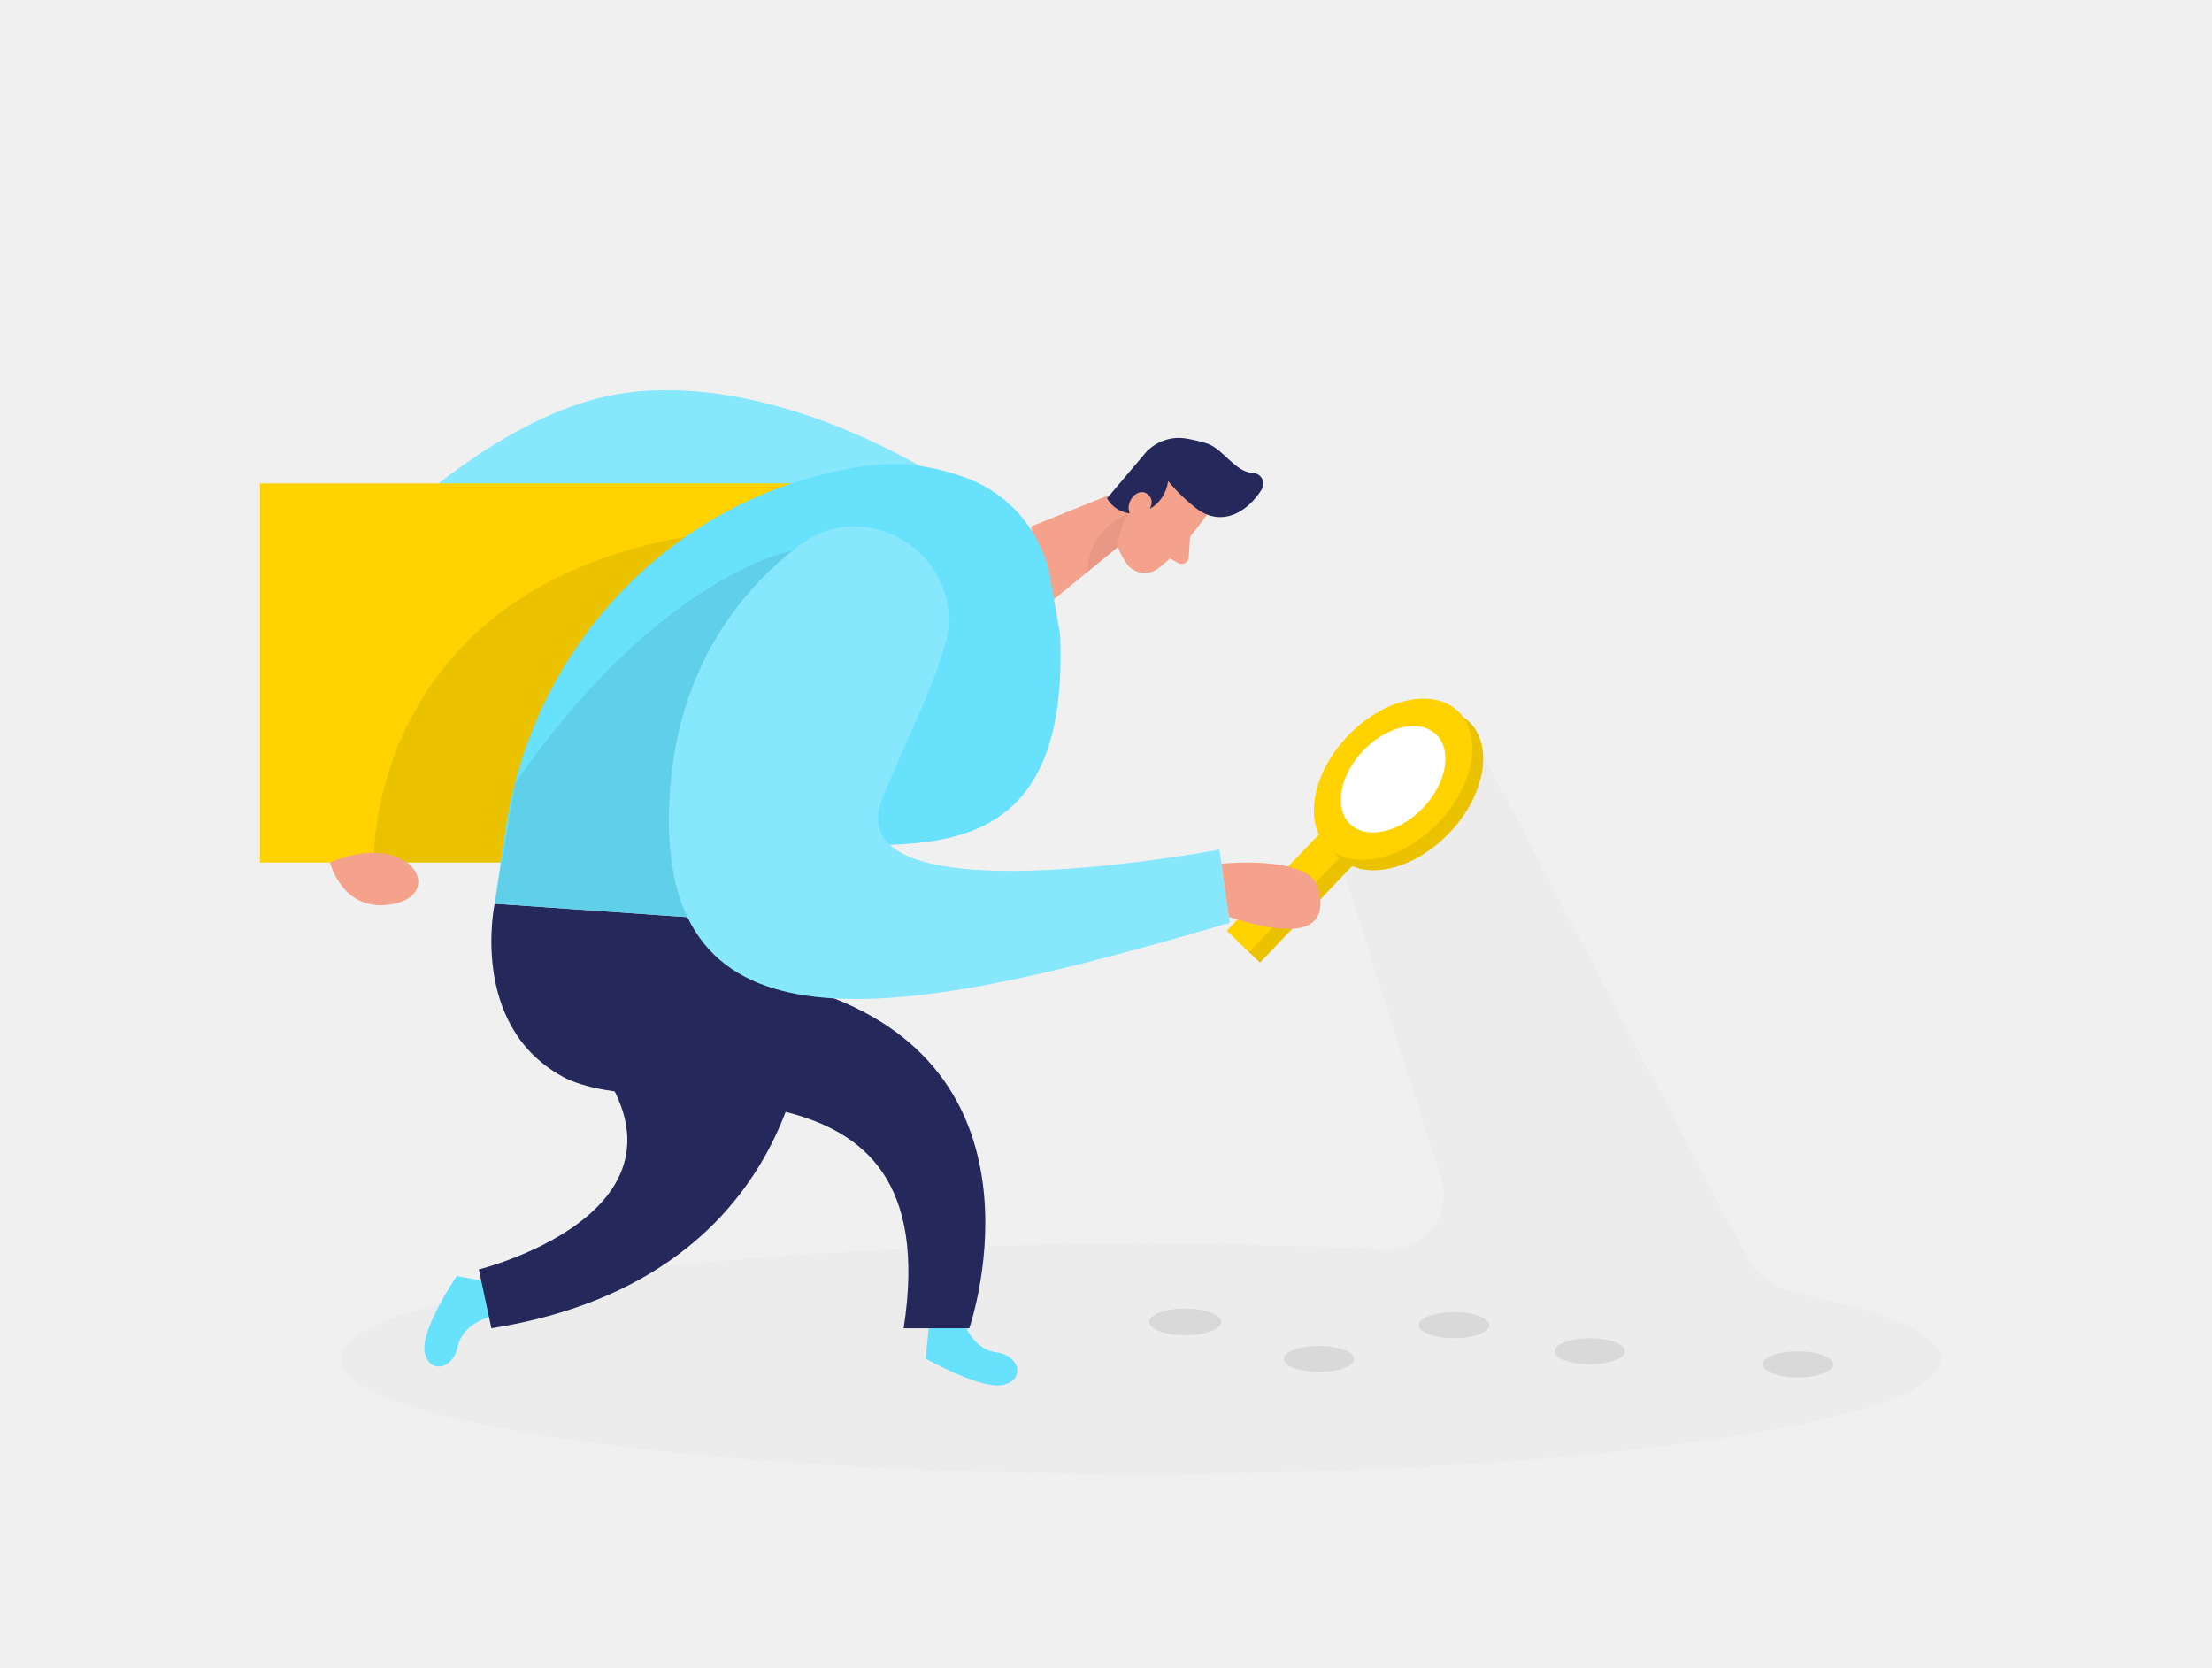
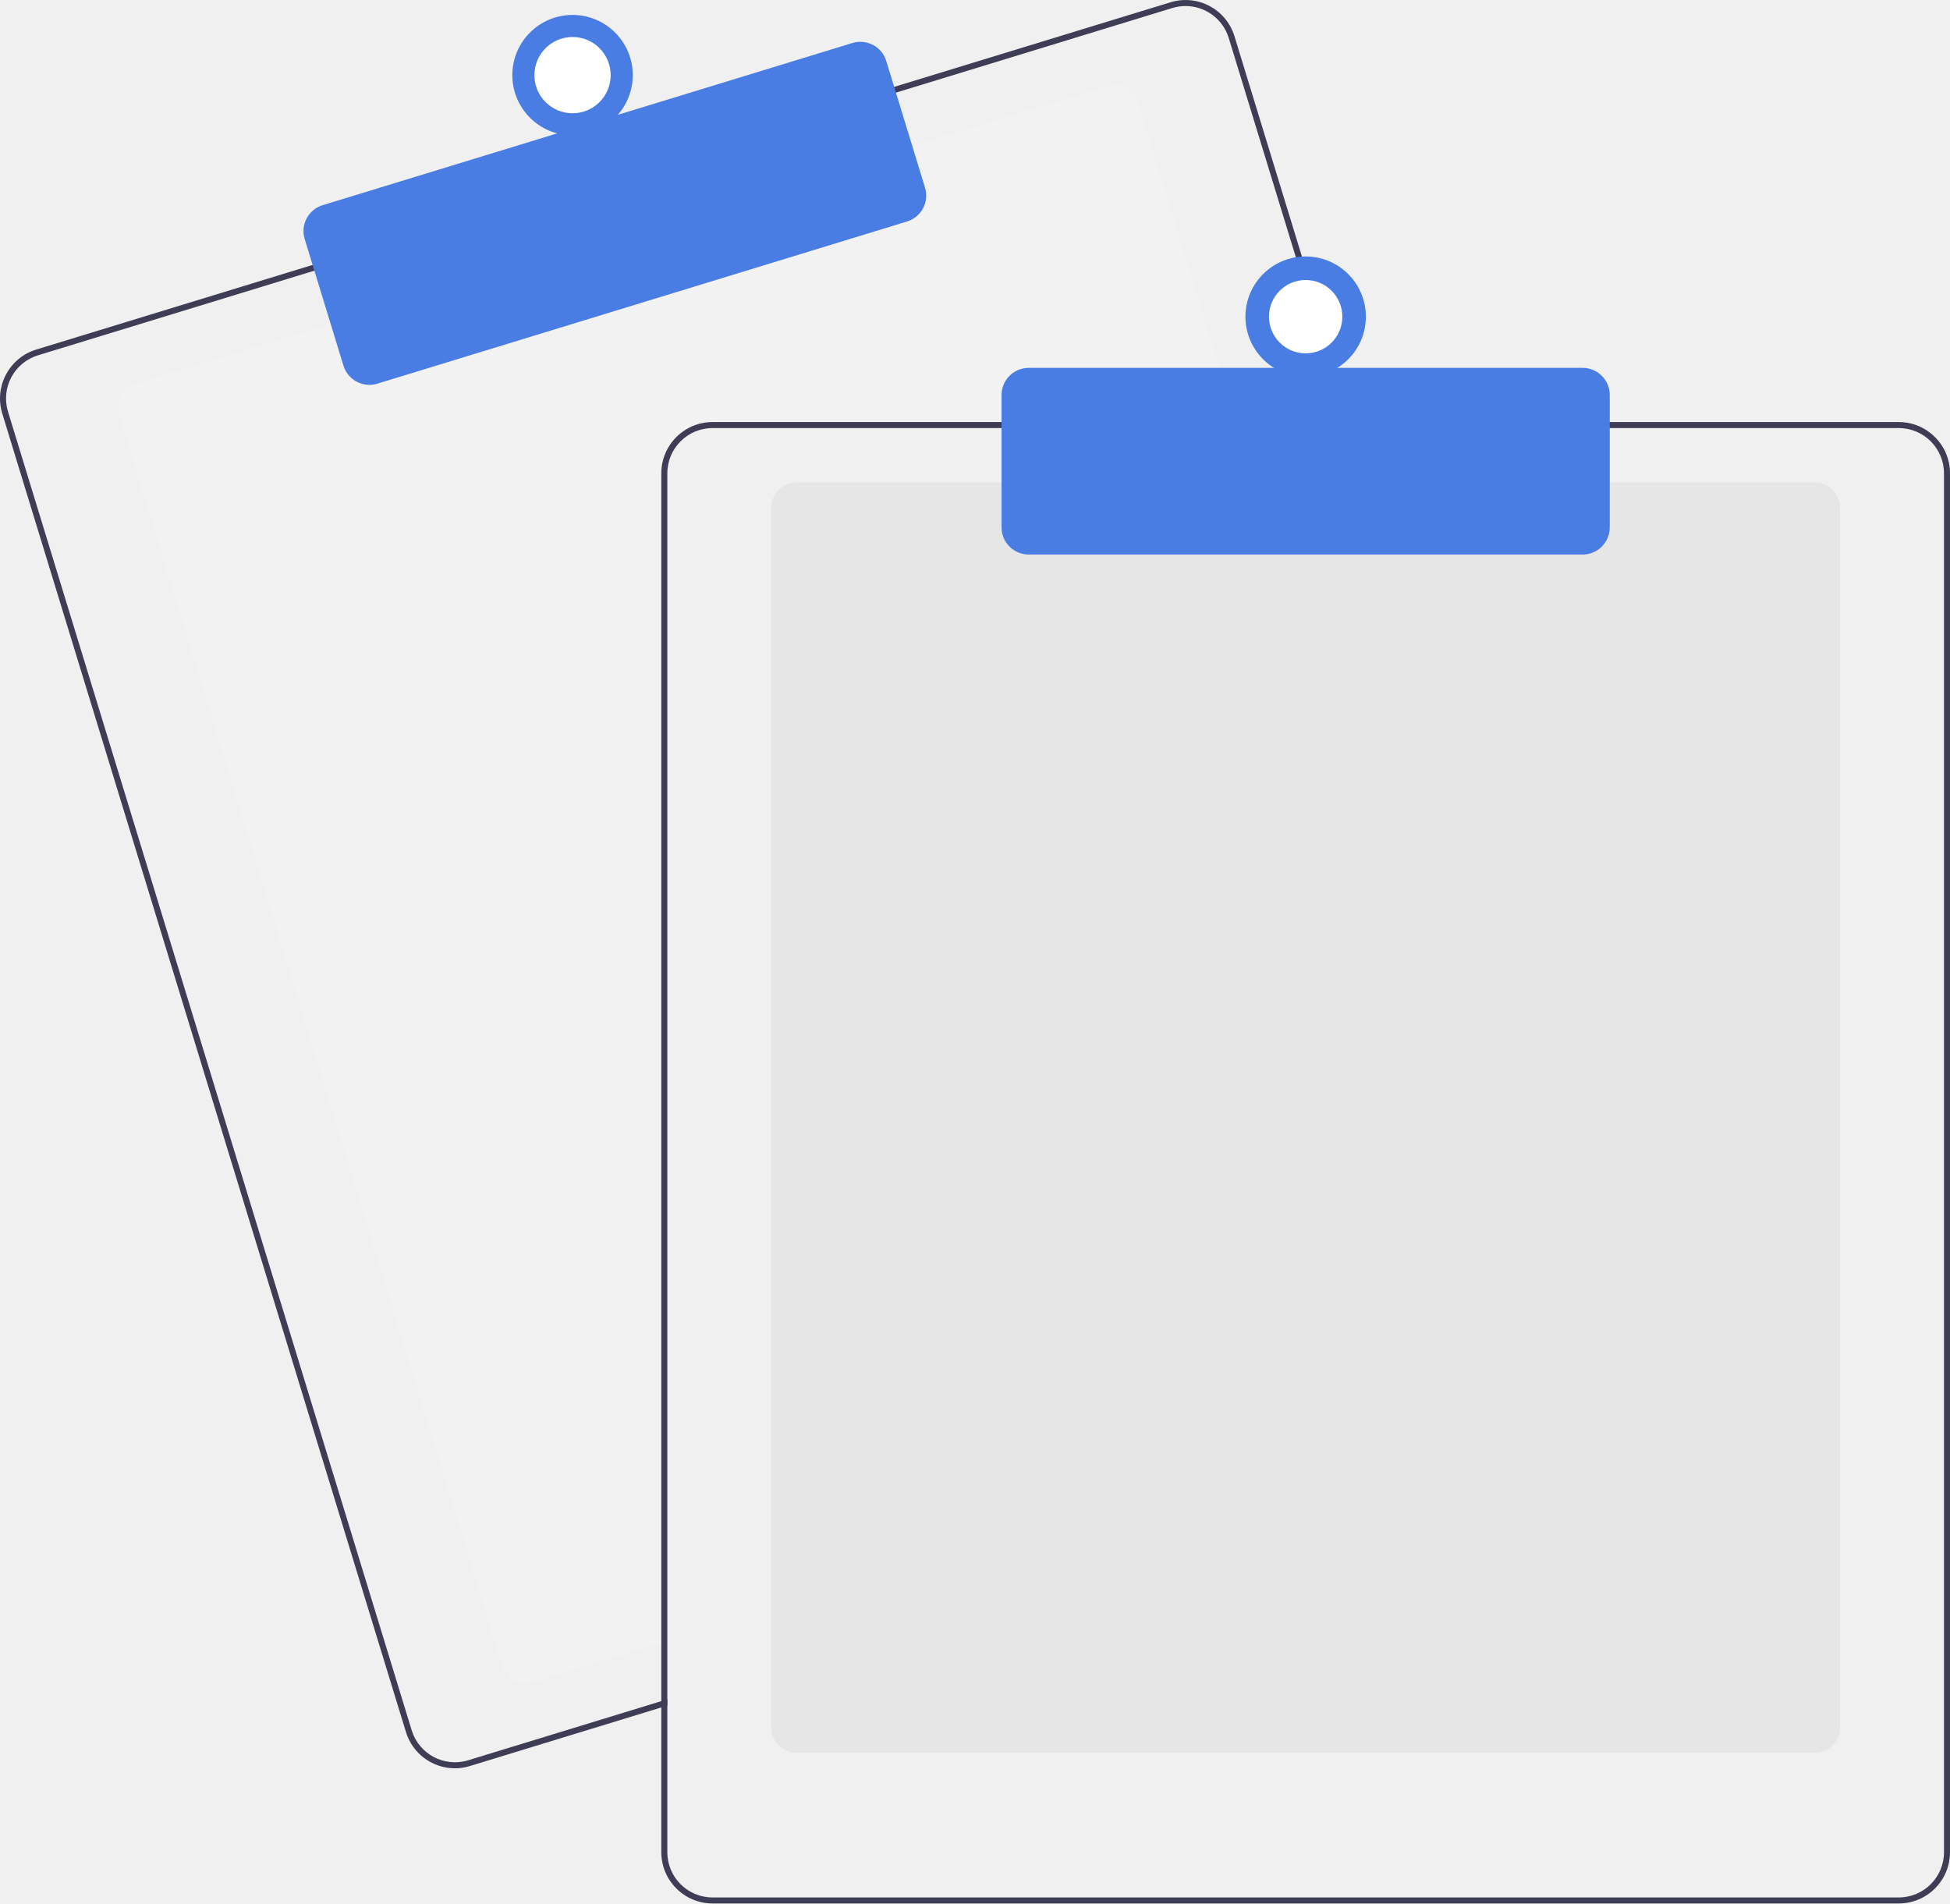
- <svg xmlns="http://www.w3.org/2000/svg" id="Layer_1" data-name="Layer 1" viewBox="0 0 400 300" width="406" height="306" class="illustration styles_illustrationTablet__1DWOa">
-   <path d="M176.44,89.86S145.54,67,114.65,70.11s-62.1,42.94-62.1,42.94l10,7.58s51.83-43,79.9-11.21S176.44,89.86,176.44,89.86Z" fill="#68e1fd" class="fill-primary" />
-   <path d="M176.44,89.86S145.54,67,114.65,70.11s-62.1,42.94-62.1,42.94l10,7.58s51.83-43,79.9-11.21S176.44,89.86,176.44,89.86Z" fill="#fff" opacity="0.2" />
-   <rect x="47" y="86.67" width="106.1" height="68.55" fill="#ffd200" class="fill-warning" />
-   <path d="M324.82,233.05a13.44,13.44,0,0,1-9.23-6.91l0-.1-47.35-90.17-26.06,18.45,18.43,57.94a9.91,9.91,0,0,1-9.91,12.91c-14-.64-28.89-1-44.36-1-79.92,0-144.71,9.31-144.71,20.8s64.79,20.81,144.71,20.81S351,256.47,351,245C351,240.54,341.31,236.43,324.82,233.05Z" fill="#e6e6e6" class="fill-paper" opacity="0.45" />
-   <path d="M174.24,238.18s1.48,5,5.87,5.59,5.31,5,1.28,5.9-14-4.75-14-4.75l.63-6.35Z" fill="#68e1fd" class="fill-primary" />
-   <path d="M88.77,237.33s-5.08,1.1-6,5.43-5.38,4.91-6,.82S82.58,230,82.58,230l6.28,1.13Z" fill="#68e1fd" class="fill-primary" />
-   <path d="M89.45,162.67s-4.68,21.84,12.17,31.2,70-7.49,61.79,45.56h11.86s15.33-44-24.44-59.64L138.76,166.1Z" fill="#24285b" />
-   <rect x="235.67" y="139.91" width="5.58" height="36.52" transform="translate(175.32 -120.92) rotate(43.7)" fill="#ffd200" class="fill-warning" />
-   <rect x="235.67" y="139.91" width="5.58" height="36.52" transform="translate(175.32 -120.92) rotate(43.7)" opacity="0.08" />
-   <rect x="233.7" y="138.03" width="5.58" height="36.52" transform="translate(173.48 -120.09) rotate(43.7)" fill="#ffd200" class="fill-warning" />
-   <ellipse cx="253.88" cy="142.03" rx="17" ry="11.34" transform="translate(-24.2 227.46) rotate(-46.3)" fill="#ffd200" class="fill-warning" />
-   <ellipse cx="253.88" cy="142.03" rx="17" ry="11.34" transform="translate(-24.2 227.46) rotate(-46.3)" opacity="0.08" />
-   <ellipse cx="251.91" cy="140.15" rx="17" ry="11.34" transform="translate(-23.45 225.46) rotate(-46.3)" fill="#ffd200" class="fill-warning" />
-   <ellipse cx="251.91" cy="140.15" rx="11.23" ry="7.49" transform="translate(-23.45 225.46) rotate(-46.3)" fill="#fff" class="fill-paper" />
-   <path d="M218.25,92.33s-4.51,6.55-8.89,9.77a4,4,0,0,1-5.59-.88c-1.59-2.23-3.09-5.71-1.1-9.51l2.58-6.87A7.14,7.14,0,0,1,212.53,81C218,81.32,221.19,88.48,218.25,92.33Z" fill="#f4a28c" />
-   <polygon points="206.83 86.25 186.48 94.45 188.98 108.93 203.65 96.96 206.83 86.25" fill="#f4a28c" />
-   <path d="M216.52,91.33a32,32,0,0,1-5.3-5.1,6.65,6.65,0,0,1-4.63,5.62,5.4,5.4,0,0,1-6.4-2.49l6.6-7.8a8.11,8.11,0,0,1,7.76-3,29.87,29.87,0,0,1,3.69.88c3,1,5.09,5.22,8.39,5.36a1.92,1.92,0,0,1,1.55,2.91c-1.62,2.69-5.16,6.11-9.49,4.74A7.45,7.45,0,0,1,216.52,91.33Z" fill="#24285b" />
-   <path d="M207.4,92.21s1.9-2.4,0-3.69-4.69,2.17-2.54,4.48Z" fill="#f4a28c" />
-   <path d="M215.2,96.31l-.24,3.77a1.28,1.28,0,0,1-1.89,1l-2.71-1.5Z" fill="#f4a28c" />
-   <path d="M202,98.29s.61-4.55,2.25-6.28c0,0-7.41,2.5-7.58,10.65Z" fill="#ce8172" opacity="0.31" />
-   <path d="M67.66,153.45S67.34,106.28,124,96.31L90.71,155.22h-23Z" opacity="0.08" />
-   <path d="M191.68,113.94,190,104.17a23.86,23.86,0,0,0-14.31-18.12,42.35,42.35,0,0,0-10.09-2.65c-4.44-.62-10.66,0-17.62,1.83C118,93.1,96,118.5,91.45,149.12l-2,13.55,49.31,3.43s-2.5-14,15-14S193.42,152.28,191.68,113.94Z" fill="#68e1fd" class="fill-primary" />
-   <path d="M143.36,98.79S119.43,103,93.13,140.9l-3.68,21.77,37.42,2.78Z" opacity="0.08" />
-   <path d="M170.8,116.22c4.67-15.58-13.44-28.18-26.35-18.28-10.8,8.27-23,23.16-23.48,48.29-.83,45.35,42.61,37.24,101.4,19.87l-1.87-13.21s-70.4,13.31-60.84-9.57C163.66,133.75,168.32,124.51,170.8,116.22Z" fill="#68e1fd" class="fill-primary" />
-   <path d="M170.8,116.22c4.67-15.58-13.44-28.18-26.35-18.28-10.8,8.27-23,23.16-23.48,48.29-.83,45.35,42.61,37.24,101.4,19.87l-1.87-13.21s-70.4,13.31-60.84-9.57C163.66,133.75,168.32,124.51,170.8,116.22Z" fill="#fff" opacity="0.2" />
-   <path d="M146.09,179.9s1.45,50.15-57.23,59.53L86.59,228.8s47-11.65,16.64-42.86Z" fill="#24285b" />
-   <ellipse cx="238.52" cy="244.98" rx="6.38" ry="2.36" opacity="0.08" />
-   <ellipse cx="262.92" cy="238.87" rx="6.38" ry="2.36" opacity="0.08" />
-   <ellipse cx="287.49" cy="243.59" rx="6.38" ry="2.36" opacity="0.08" />
-   <ellipse cx="325.11" cy="245.96" rx="6.38" ry="2.36" opacity="0.08" />
-   <ellipse cx="214.33" cy="238.28" rx="6.52" ry="2.42" opacity="0.08" />
-   <path d="M220.86,155.43s16.18-1.71,17.6,4.61-1.68,9.67-16.24,5Z" fill="#f4a28c" />
-   <path d="M59.67,155.22s2.33,9.44,11.66,7.45S74,149.1,59.67,155.22Z" fill="#f4a28c" />
+ <svg xmlns="http://www.w3.org/2000/svg" data-name="Layer 1" width="647.636" height="632.174" viewBox="0 0 647.636 632.174">
+   <path d="M687.328,276.087H512.818a15.018,15.018,0,0,0-15,15v387.85l-2,.61-42.81,13.11a8.007,8.007,0,0,1-9.99-5.31L315.678,271.397a8.003,8.003,0,0,1,5.31-9.99l65.97-20.2,191.25-58.54,65.97-20.2a7.989,7.989,0,0,1,9.99,5.3l32.55,106.32Z" transform="translate(-276.1819 -133.9131)" fill="#f2f2f2" />
+   <path d="M725.408,274.087l-39.23-128.14a16.994,16.994,0,0,0-21.23-11.28l-92.75,28.39L380.958,221.607l-92.75,28.4a17.015,17.015,0,0,0-11.28,21.23l134.08,437.93a17.027,17.027,0,0,0,16.26,12.03,16.789,16.789,0,0,0,4.97-.75l63.58-19.46,2-.62v-2.09l-2,.61-64.17,19.65a15.015,15.015,0,0,1-18.73-9.95l-134.07-437.94a14.979,14.979,0,0,1,9.95-18.73l92.75-28.4,191.24-58.54,92.75-28.4a15.156,15.156,0,0,1,4.41-.66,15.015,15.015,0,0,1,14.32,10.61l39.05,127.56.62,2h2.08Z" transform="translate(-276.1819 -133.9131)" fill="#3f3d56" />
+   <path d="M398.863,261.734a9.016,9.016,0,0,1-8.611-6.367l-12.88-42.072a8.999,8.999,0,0,1,5.971-11.24l175.939-53.864a9.009,9.009,0,0,1,11.241,5.971l12.88,42.072a9.01,9.01,0,0,1-5.971,11.241L401.492,261.339A8.976,8.976,0,0,1,398.863,261.734Z" transform="translate(-276.1819 -133.9131)" fill="#4a7de4" />
+   <circle cx="190.154" cy="24.955" r="20" fill="#4a7de4" />
+   <circle cx="190.154" cy="24.955" r="12.665" fill="#fff" />
+   <path d="M878.818,716.087h-338a8.51,8.51,0,0,1-8.5-8.5v-405a8.51,8.51,0,0,1,8.5-8.5h338a8.51,8.51,0,0,1,8.5,8.5v405A8.51,8.51,0,0,1,878.818,716.087Z" transform="translate(-276.1819 -133.9131)" fill="#e6e6e6" />
+   <path d="M723.318,274.087h-210.5a17.024,17.024,0,0,0-17,17v407.8l2-.61v-407.19a15.018,15.018,0,0,1,15-15H723.938Zm183.5,0h-394a17.024,17.024,0,0,0-17,17v458a17.024,17.024,0,0,0,17,17h394a17.024,17.024,0,0,0,17-17v-458A17.024,17.024,0,0,0,906.818,274.087Zm15,475a15.018,15.018,0,0,1-15,15h-394a15.018,15.018,0,0,1-15-15v-458a15.018,15.018,0,0,1,15-15h394a15.018,15.018,0,0,1,15,15Z" transform="translate(-276.1819 -133.9131)" fill="#3f3d56" />
+   <path d="M801.818,318.087h-184a9.01,9.01,0,0,1-9-9v-44a9.01,9.01,0,0,1,9-9h184a9.01,9.01,0,0,1,9,9v44A9.01,9.01,0,0,1,801.818,318.087Z" transform="translate(-276.1819 -133.9131)" fill="#4a7de4" />
+   <circle cx="433.636" cy="105.174" r="20" fill="#4a7de4" />
+   <circle cx="433.636" cy="105.174" r="12.182" fill="#fff" />
</svg>
